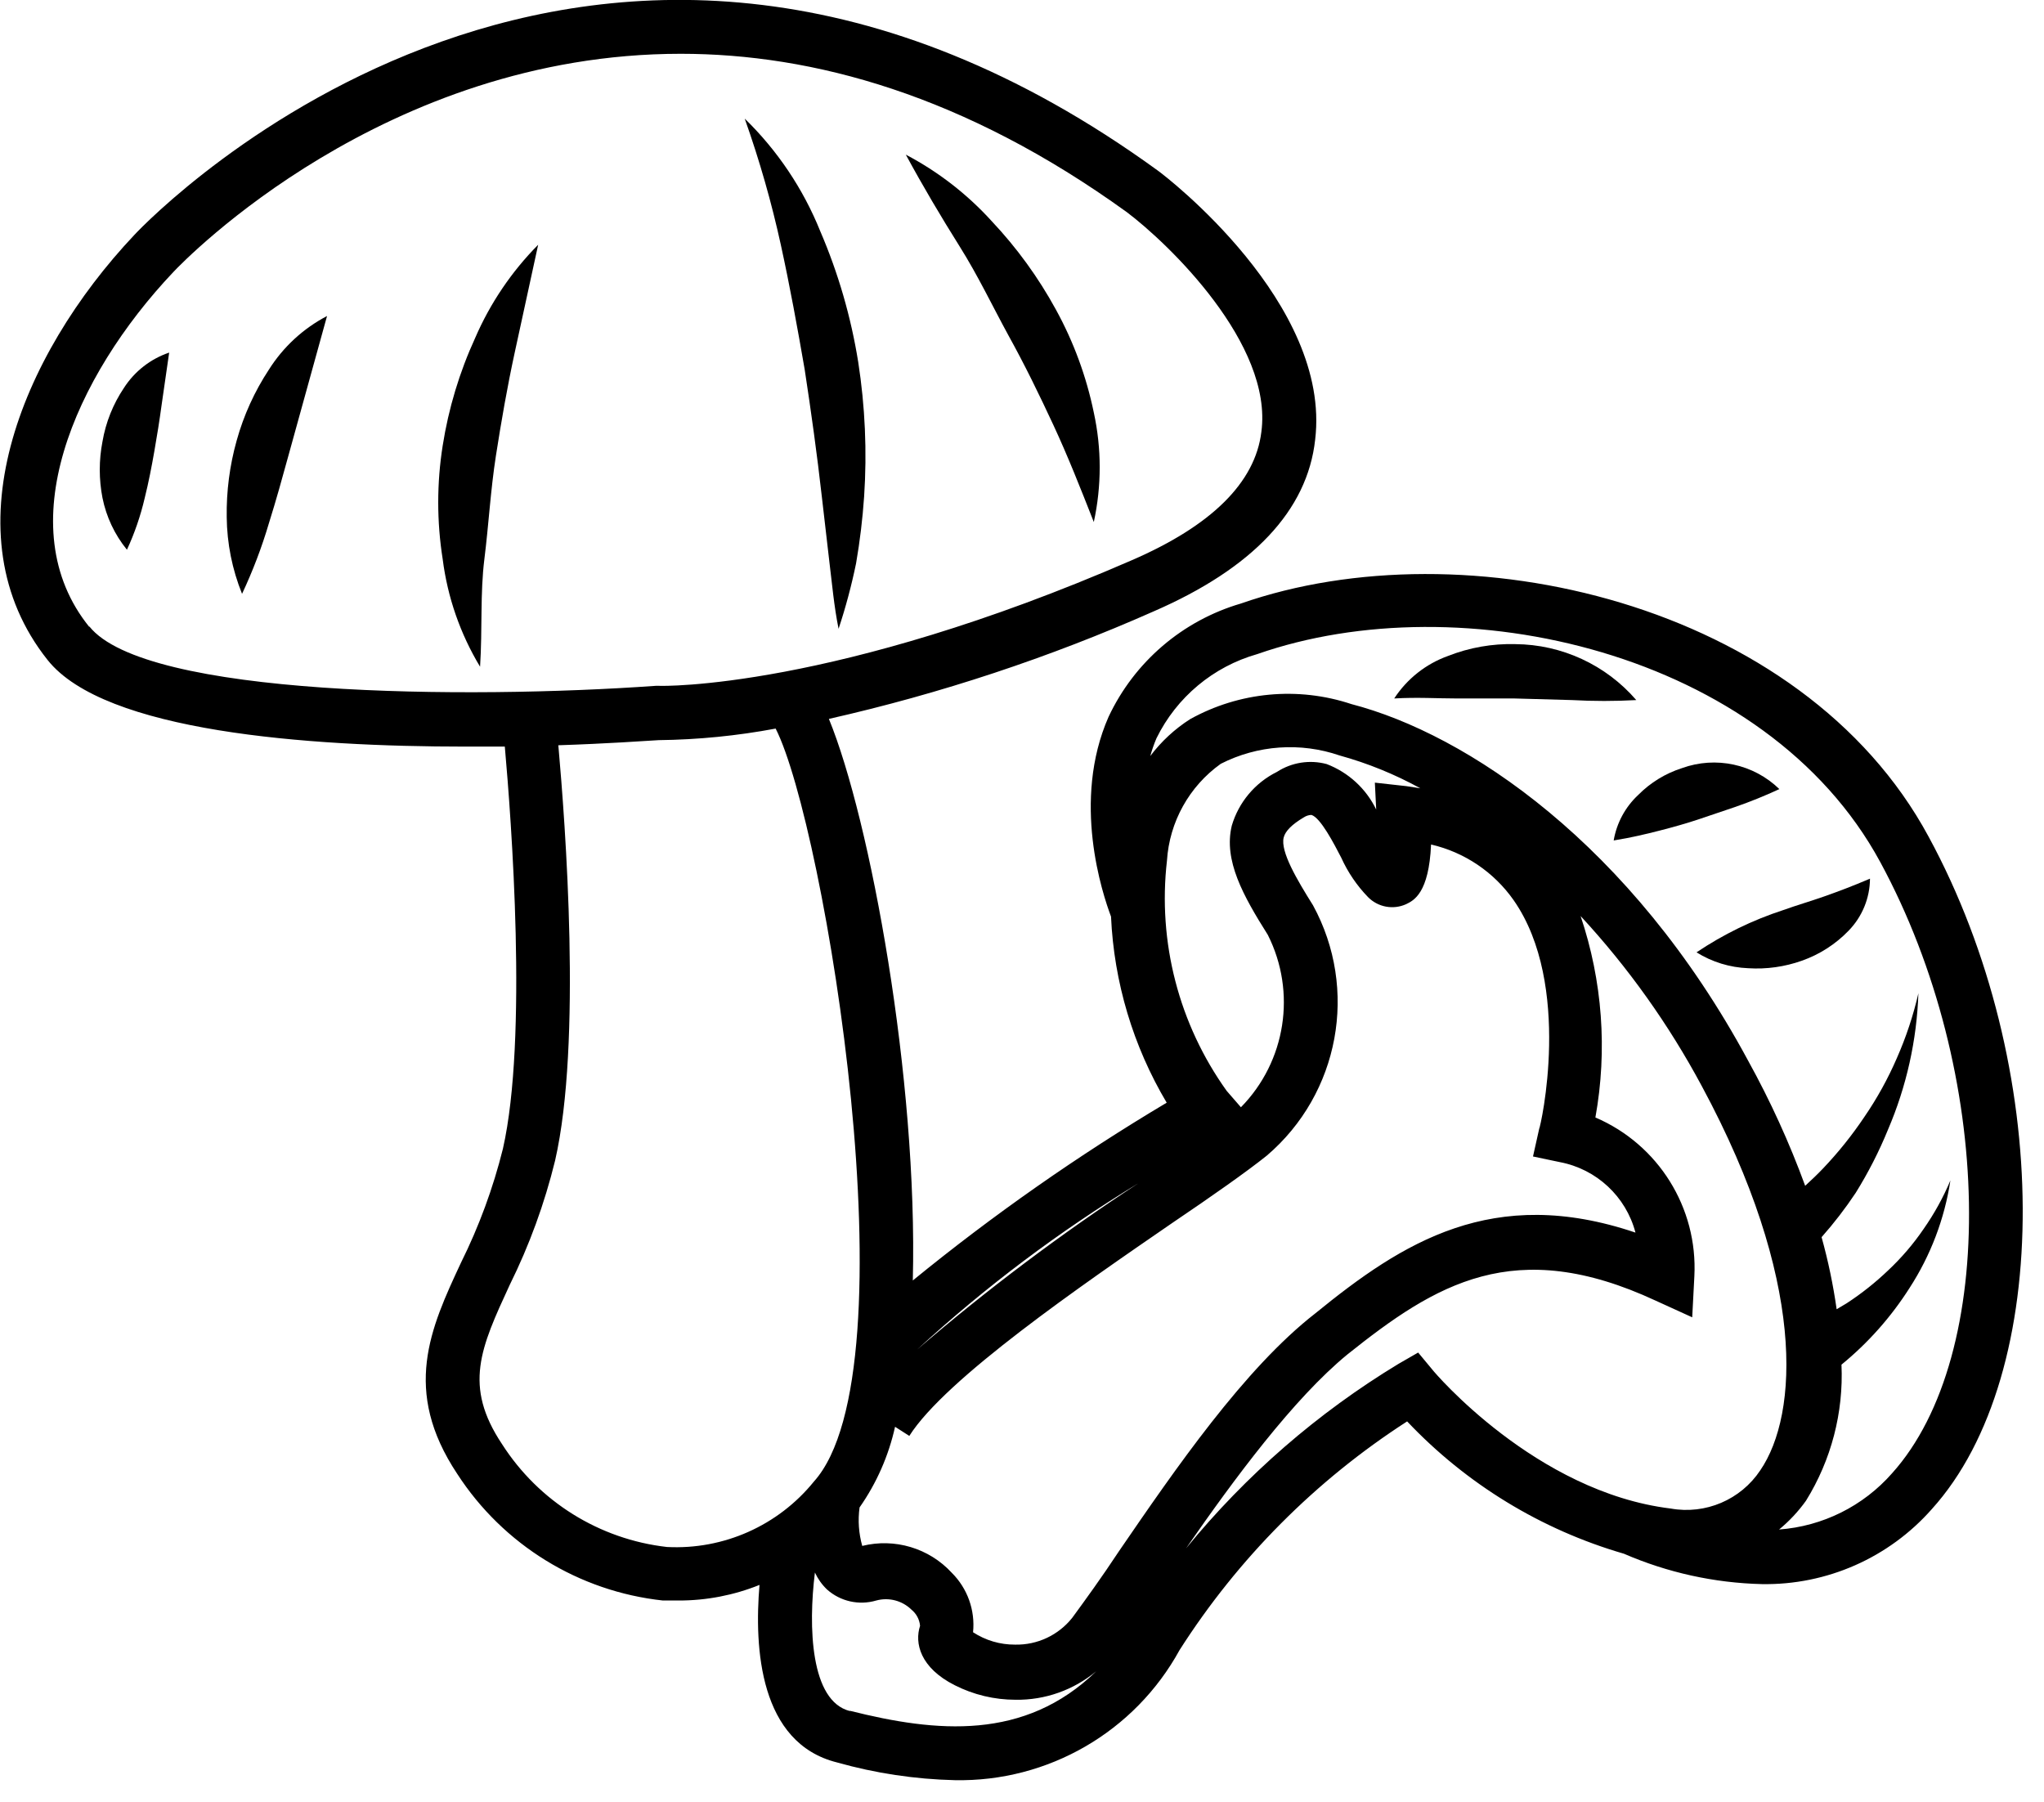
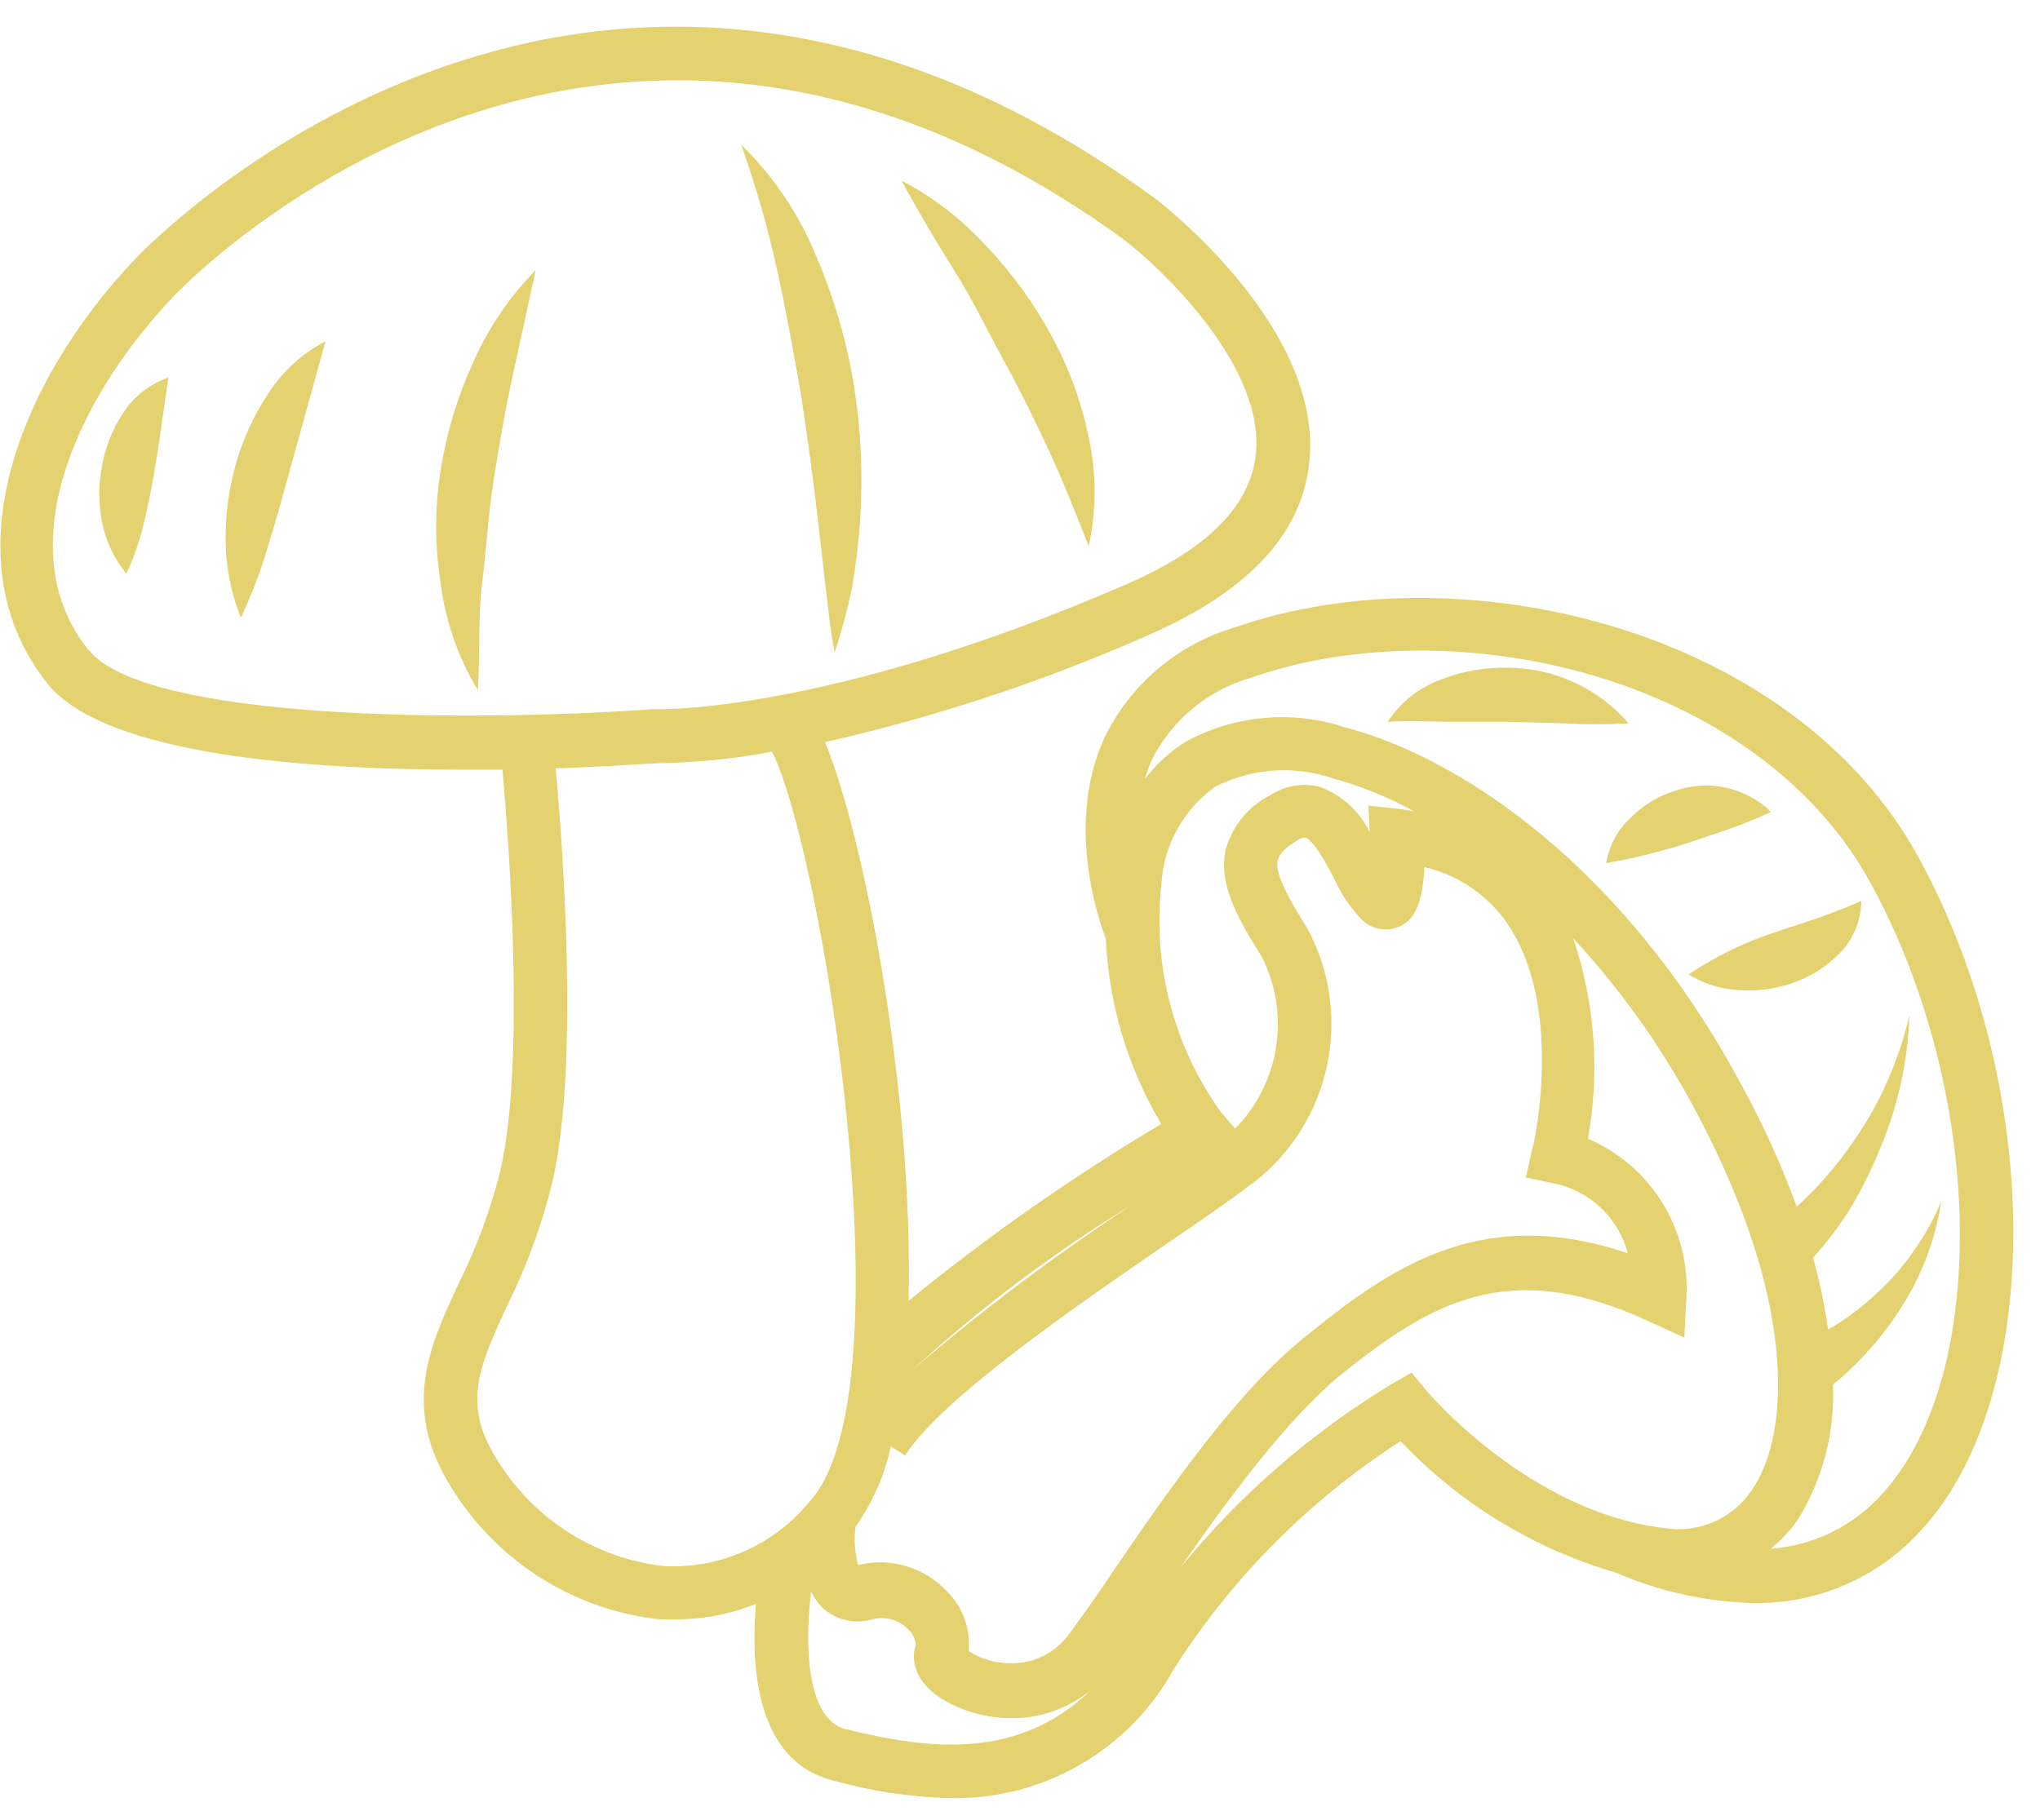
- <svg xmlns="http://www.w3.org/2000/svg" width="76px" height="67px" viewBox="0 0 76 67" version="1.1">
+ <svg xmlns="http://www.w3.org/2000/svg" width="65px" height="58px" viewBox="0 0 65 58" version="1.1">
  <defs />
  <g id="Page-1" stroke="none" stroke-width="1" fill="none" fill-rule="evenodd">
-     <g id="musty" transform="translate(0, -1)">
-       <path d="M42.32,45 C39.383,46.785 36.63,48.855 34.1,51.18 C36.703,48.944 39.449,46.879 42.32,45 Z" id="Shape" />
-       <path d="M30.26,56.08 C34.01,51.91 30.67,31.66 28.84,28.08 C27.405,28.349 25.95,28.493 24.49,28.51 C23.97,28.51 22.59,28.64 20.76,28.7 C21.02,31.61 21.63,39.77 20.64,44.14 C20.248,45.741 19.682,47.293 18.95,48.77 C17.87,51.11 17.22,52.52 18.67,54.69 C20.035,56.821 22.286,58.224 24.8,58.51 C26.904,58.619 28.933,57.716 30.26,56.08 Z" id="Shape" />
-       <path d="M24.45,26.5 L24.5,26.5 C24.58,26.5 31.01,26.65 42.1,21.83 C45.1,20.53 46.71,18.92 46.94,17.05 C47.33,13.78 43.43,10.05 41.94,8.88 C35.85,4.51 30.22,3 25.31,3 C14.31,3 6.89,10.65 6.45,11.11 C2.77,15 0.38,20.59 3.33,24.3 C5.4,26.91 17.33,27.04 24.4,26.51 L24.45,26.5 Z M36.87,9.23 C37.8,10.217 38.6,11.32 39.25,12.51 C39.909,13.709 40.384,15 40.66,16.34 C40.952,17.681 40.952,19.069 40.66,20.41 C40.12,19.14 39.66,17.96 39.16,16.81 C38.66,15.66 38.09,14.55 37.48,13.46 C36.87,12.37 36.26,11.27 35.62,10.16 C34.98,9.05 34.31,7.95 33.62,6.75 C34.842,7.378 35.942,8.217 36.87,9.23 Z M30.48,9.57 C31.149,11.126 31.622,12.758 31.89,14.43 C32.147,16.083 32.221,17.76 32.11,19.43 C32.053,20.265 31.953,21.096 31.81,21.92 C31.641,22.742 31.424,23.553 31.16,24.35 C30.99,23.51 30.92,22.69 30.82,21.88 L30.54,19.46 C30.36,17.86 30.14,16.28 29.9,14.71 C29.66,13.14 29.36,11.59 28.99,10.03 C28.62,8.47 28.21,6.93 27.65,5.35 C28.879,6.543 29.843,7.981 30.48,9.57 Z M6.05,16 C5.96,16.59 5.88,17.15 5.78,17.72 C5.68,18.29 5.57,18.87 5.42,19.47 C5.266,20.131 5.045,20.774 4.76,21.39 C4.304,20.83 3.992,20.168 3.85,19.46 C3.716,18.77 3.716,18.06 3.85,17.37 C3.972,16.654 4.245,15.973 4.65,15.37 C5.055,14.739 5.667,14.269 6.38,14.04 L6.05,16 Z M10.73,17.9 C10.5,18.74 10.26,19.57 10,20.43 C9.734,21.331 9.399,22.21 9,23.06 C8.637,22.153 8.447,21.187 8.44,20.21 C8.425,19.247 8.55,18.287 8.81,17.36 C9.069,16.431 9.471,15.547 10,14.74 C10.531,13.894 11.276,13.204 12.16,12.74 L10.73,17.9 Z M19.13,14 C18.85,15.29 18.63,16.56 18.43,17.84 C18.23,19.12 18.08,20.39 18,21.69 C17.92,22.99 17.92,24.3 17.84,25.69 C17.103,24.468 16.63,23.106 16.45,21.69 C16.229,20.292 16.229,18.868 16.45,17.47 C16.666,16.088 17.069,14.742 17.65,13.47 C18.219,12.206 19.015,11.056 20,10.08 L19.13,14 Z" id="Shape" />
-       <path d="M48.88,49.8 C52.11,47.21 55.48,45.06 60.78,46.8 C60.415,45.486 59.339,44.491 58,44.23 L57,44 L57.24,43 C57.24,42.95 58.49,37.65 56.29,34.5 C55.557,33.455 54.463,32.718 53.22,32.43 C53.14,34.25 52.58,34.51 52.29,34.65 C51.812,34.865 51.25,34.762 50.88,34.39 C50.464,33.962 50.126,33.464 49.88,32.92 C49.61,32.4 49.12,31.43 48.77,31.33 C48.67,31.334 48.573,31.365 48.49,31.42 C48.05,31.68 47.79,31.93 47.74,32.17 C47.61,32.7 48.24,33.75 48.83,34.69 C50.529,37.812 49.807,41.697 47.1,44 C46.36,44.6 45.1,45.48 43.59,46.5 C40.23,48.81 35.15,52.3 33.81,54.42 L33.28,54.08 C33.042,55.157 32.593,56.177 31.96,57.08 C31.895,57.558 31.929,58.045 32.06,58.51 C33.269,58.21 34.546,58.593 35.39,59.51 C35.973,60.09 36.263,60.902 36.18,61.72 C36.644,62.023 37.186,62.183 37.74,62.18 C38.568,62.199 39.356,61.829 39.87,61.18 C40.37,60.52 40.95,59.66 41.61,58.7 C43.68,55.65 46.26,51.89 48.88,49.8 Z" id="Shape" />
-       <path d="M46.12,42.2 C47.792,40.498 48.194,37.92 47.12,35.79 C46.2,34.33 45.47,33.02 45.78,31.73 C46.037,30.858 46.646,30.133 47.46,29.73 C48.008,29.375 48.68,29.27 49.31,29.44 C50.116,29.749 50.774,30.353 51.15,31.13 L51.1,30.13 L52.27,30.26 L52.79,30.34 C51.841,29.818 50.834,29.408 49.79,29.12 C48.336,28.62 46.74,28.731 45.37,29.43 C44.196,30.269 43.462,31.59 43.37,33.03 C43.014,36.061 43.798,39.116 45.57,41.6 L46.12,42.2 Z" id="Shape" />
-       <path d="M37.75,64.2 C36.965,64.2 36.19,64.015 35.49,63.66 C34.23,63 34,62.08 34.2,61.44 C34.178,61.205 34.063,60.989 33.88,60.84 C33.535,60.502 33.036,60.373 32.57,60.5 C31.93,60.689 31.238,60.534 30.74,60.09 C30.552,59.91 30.4,59.696 30.29,59.46 C30.04,61.46 30.12,64.24 31.59,64.61 C34.81,65.42 38.09,65.73 40.71,63.14 C39.879,63.832 38.831,64.207 37.75,64.2 Z" id="Shape" />
-       <path d="M70,33.06 C65.75,25.22 54.39,22.69 46.84,25.33 C45.203,25.794 43.84,26.932 43.09,28.46 C42.999,28.675 42.922,28.895 42.86,29.12 C43.268,28.579 43.769,28.115 44.34,27.75 C46.173,26.732 48.35,26.528 50.34,27.19 C54.56,28.29 60.68,32.35 65,40.44 C65.808,41.931 66.5,43.483 67.07,45.08 C67.3,44.87 67.52,44.66 67.73,44.44 C68.297,43.845 68.812,43.203 69.27,42.52 C69.743,41.831 70.148,41.097 70.48,40.33 C70.822,39.554 71.09,38.747 71.28,37.92 C71.238,39.666 70.872,41.388 70.2,43 C69.867,43.816 69.465,44.602 69,45.35 C68.615,45.929 68.191,46.48 67.73,47 C67.971,47.877 68.154,48.769 68.28,49.67 L68.65,49.45 C69.204,49.089 69.723,48.677 70.2,48.22 C70.691,47.759 71.131,47.246 71.51,46.69 C71.907,46.124 72.242,45.517 72.51,44.88 C72.293,46.306 71.775,47.67 70.99,48.88 C70.298,49.96 69.437,50.922 68.44,51.73 C68.52,53.511 68.06,55.275 67.12,56.79 C66.835,57.189 66.499,57.549 66.12,57.86 C67.74,57.741 69.248,56.991 70.32,55.77 C74.31,51.38 74.13,40.77 70,33.06 Z M58.45,27 L56.3,26.94 C55.6,26.94 54.9,26.94 54.17,26.94 C53.44,26.94 52.7,26.94 51.84,26.94 C52.317,26.209 53.019,25.654 53.84,25.36 C54.635,25.047 55.486,24.897 56.34,24.92 C58.057,24.912 59.695,25.64 60.84,26.92 C60.045,26.991 59.248,27.017 58.45,27 Z M60,32.25 C60.106,31.595 60.426,30.994 60.91,30.54 C61.364,30.08 61.924,29.737 62.54,29.54 C63.796,29.086 65.202,29.388 66.16,30.32 C65.628,30.567 65.084,30.787 64.53,30.98 L63.14,31.44 C62.69,31.58 62.22,31.71 61.72,31.85 C61.22,31.99 60.68,32.14 60,32.25 Z M68.7,35.61 C68.227,36.109 67.645,36.492 67,36.73 C66.359,36.955 65.678,37.047 65,37 C64.313,36.976 63.644,36.773 63.06,36.41 C64.056,35.741 65.139,35.212 66.28,34.84 C66.78,34.65 67.28,34.5 67.78,34.32 C68.28,34.14 68.78,33.95 69.48,33.66 C69.483,34.387 69.203,35.086 68.7,35.61 Z" id="Shape" />
-       <path d="M65.46,55.67 C66.89,53.58 67.17,48.58 63.29,41.39 C62.062,39.097 60.547,36.969 58.78,35.06 C59.592,37.47 59.782,40.047 59.33,42.55 C61.667,43.555 63.132,45.909 63,48.45 L62.94,49.94 L61.58,49.32 C56.33,46.92 53.4,48.74 50.12,51.32 C48.12,52.95 45.88,55.96 44.12,58.53 C46.34,55.826 49.005,53.52 52,51.71 L52.73,51.29 L53.27,51.94 C53.27,51.94 57.1,56.48 62.12,57.09 C63.417,57.326 64.73,56.768 65.46,55.67 Z" id="Shape" />
-       <path d="M4.61,15.42 C4.205,16.023 3.932,16.704 3.81,17.42 C3.676,18.11 3.676,18.82 3.81,19.51 C3.952,20.218 4.264,20.88 4.72,21.44 C5.005,20.824 5.226,20.181 5.38,19.52 C5.53,18.92 5.64,18.34 5.74,17.77 C5.84,17.2 5.93,16.64 6.01,16.05 L6.29,14.11 C5.598,14.344 5.006,14.806 4.61,15.42 Z" id="Shape" fill="#000000" fill-rule="nonzero" />
-       <path d="M10,14.74 C9.465,15.552 9.06,16.443 8.8,17.38 C8.54,18.307 8.415,19.267 8.43,20.23 C8.44,21.207 8.634,22.174 9,23.08 C9.399,22.23 9.734,21.351 10,20.45 C10.27,19.59 10.5,18.76 10.73,17.92 L12.16,12.75 C11.277,13.212 10.532,13.898 10,14.74 Z" id="Shape" fill="#000000" fill-rule="nonzero" />
-       <path d="M16.46,17.57 C16.239,18.968 16.239,20.392 16.46,21.79 C16.64,23.206 17.113,24.568 17.85,25.79 C17.94,24.37 17.85,23.07 18.01,21.79 C18.17,20.51 18.24,19.22 18.44,17.94 C18.64,16.66 18.86,15.39 19.14,14.1 L20.01,10.1 C19.022,11.098 18.228,12.271 17.67,13.56 C17.085,14.835 16.678,16.184 16.46,17.57 Z" id="Shape" fill="#000000" fill-rule="nonzero" />
-       <path d="M29.92,14.74 C30.16,16.31 30.38,17.89 30.56,19.49 L30.84,21.91 C30.94,22.72 31.01,23.54 31.18,24.38 C31.444,23.583 31.661,22.772 31.83,21.95 C31.973,21.126 32.073,20.295 32.13,19.46 C32.241,17.79 32.167,16.113 31.91,14.46 C31.642,12.788 31.169,11.156 30.5,9.6 C29.865,8.023 28.908,6.596 27.69,5.41 C28.25,6.99 28.69,8.54 29.03,10.09 C29.37,11.64 29.65,13.18 29.92,14.74 Z" id="Shape" fill="#000000" fill-rule="nonzero" />
-       <path d="M37.49,13.46 C38.1,14.56 38.64,15.67 39.17,16.81 C39.7,17.95 40.17,19.14 40.67,20.41 C40.962,19.069 40.962,17.681 40.67,16.34 C40.394,15 39.919,13.709 39.26,12.51 C38.61,11.32 37.81,10.217 36.88,9.23 C35.967,8.222 34.884,7.383 33.68,6.75 C34.33,7.95 34.99,9.06 35.68,10.16 C36.37,11.26 36.89,12.36 37.49,13.46 Z" id="Shape" fill="#000000" fill-rule="nonzero" />
-       <path d="M71.71,32.11 C67,23.38 54.44,20.54 46.14,23.44 C43.973,24.074 42.181,25.607 41.22,27.65 C39.84,30.78 40.99,34.23 41.31,35.08 C41.42,37.522 42.131,39.899 43.38,42 C40.075,43.968 36.919,46.177 33.94,48.61 C34.13,41.11 32.36,31.49 30.82,27.73 C34.967,26.792 39.013,25.452 42.9,23.73 C46.58,22.13 48.61,19.98 48.9,17.35 C49.51,12.28 43.34,7.55 43.06,7.35 C22.07,-7.9 5.68,9 5,9.73 C0.73,14.25 -1.93,20.89 1.77,25.54 C3.89,28.21 11.43,28.76 17.29,28.76 L18.77,28.76 C19.01,31.46 19.63,39.6 18.7,43.71 C18.335,45.176 17.812,46.597 17.14,47.95 C16,50.39 14.94,52.7 17,55.8 C18.711,58.442 21.521,60.172 24.65,60.51 L25.24,60.51 C26.268,60.511 27.287,60.314 28.24,59.93 C28.04,62.28 28.24,65.81 31.12,66.53 C32.547,66.933 34.018,67.155 35.5,67.19 C38.971,67.259 42.192,65.394 43.86,62.35 C46.036,58.941 48.921,56.042 52.32,53.85 C54.521,56.178 57.303,57.877 60.38,58.77 C62.001,59.473 63.743,59.857 65.51,59.9 C67.924,59.941 70.234,58.921 71.83,57.11 C76.38,52.08 76.33,40.62 71.71,32.11 Z M43.39,33 C43.482,31.56 44.216,30.239 45.39,29.4 C46.76,28.701 48.356,28.59 49.81,29.09 C50.854,29.378 51.861,29.788 52.81,30.31 L52.29,30.23 L51.12,30.1 L51.17,31.1 C50.794,30.323 50.136,29.719 49.33,29.41 C48.7,29.24 48.028,29.345 47.48,29.7 C46.666,30.103 46.057,30.828 45.8,31.7 C45.49,32.99 46.22,34.3 47.14,35.76 C48.214,37.89 47.812,40.468 46.14,42.17 L45.61,41.56 C43.834,39.081 43.042,36.03 43.39,33 Z M41.61,58.67 C40.95,59.67 40.36,60.48 39.87,61.15 C39.356,61.799 38.568,62.169 37.74,62.15 C37.186,62.153 36.644,61.993 36.18,61.69 C36.263,60.872 35.973,60.06 35.39,59.48 C34.546,58.563 33.269,58.18 32.06,58.48 C31.929,58.015 31.895,57.528 31.96,57.05 C32.593,56.147 33.042,55.127 33.28,54.05 L33.81,54.39 C35.15,52.27 40.23,48.78 43.59,46.47 C45.07,45.47 46.35,44.57 47.1,43.97 C49.804,41.664 50.521,37.779 48.82,34.66 C48.23,33.72 47.6,32.66 47.73,32.14 C47.79,31.9 48.04,31.65 48.48,31.39 C48.563,31.335 48.66,31.304 48.76,31.3 C49.1,31.4 49.6,32.37 49.87,32.89 C50.116,33.434 50.454,33.932 50.87,34.36 C51.24,34.732 51.802,34.835 52.28,34.62 C52.57,34.48 53.13,34.21 53.21,32.4 C54.453,32.688 55.547,33.425 56.28,34.47 C58.48,37.62 57.28,42.91 57.23,42.97 L57,44 L58,44.21 C59.363,44.469 60.457,45.488 60.81,46.83 C55.51,45.04 52.15,47.19 48.91,49.83 C46.26,51.89 43.68,55.65 41.61,58.67 Z M42.32,45 C39.449,46.879 36.703,48.944 34.1,51.18 C36.63,48.855 39.383,46.785 42.32,45 Z M3.32,24.31 C0.32,20.6 2.76,15.01 6.44,11.12 C6.89,10.64 14.3,3 25.31,3 C30.22,3 35.85,4.52 41.9,8.89 C43.44,10.05 47.34,13.79 46.9,17.06 C46.67,18.94 45.05,20.55 42.06,21.84 C31,26.65 24.58,26.51 24.5,26.5 L24.39,26.5 C17.35,27 5.4,26.91 3.32,24.29 L3.32,24.31 Z M24.8,58.52 C22.286,58.234 20.035,56.831 18.67,54.7 C17.22,52.53 17.87,51.12 18.95,48.78 C19.682,47.303 20.248,45.751 20.64,44.15 C21.64,39.78 21.02,31.63 20.76,28.71 C22.59,28.65 23.97,28.55 24.49,28.52 C25.95,28.503 27.405,28.359 28.84,28.09 C30.67,31.68 34.01,51.93 30.26,56.09 C28.933,57.726 26.904,58.629 24.8,58.52 Z M31.6,64.62 C30.13,64.25 30.05,61.48 30.3,59.47 C30.41,59.706 30.562,59.92 30.75,60.1 C31.248,60.544 31.94,60.699 32.58,60.51 C33.046,60.383 33.545,60.512 33.89,60.85 C34.073,60.999 34.188,61.215 34.21,61.45 C34,62.09 34.21,63.01 35.5,63.66 C36.2,64.015 36.975,64.2 37.76,64.2 C38.855,64.217 39.919,63.84 40.76,63.14 C38.1,65.73 34.82,65.42 31.6,64.61 L31.6,64.62 Z M53.27,51.94 L52.73,51.29 L52,51.71 C48.995,53.53 46.323,55.85 44.1,58.57 C45.88,56 48.1,53 50.1,51.36 C53.38,48.74 56.31,46.92 61.56,49.36 L62.92,49.98 L63,48.45 C63.13,45.907 61.661,43.552 59.32,42.55 C59.772,40.047 59.582,37.47 58.77,35.06 C60.537,36.969 62.052,39.097 63.28,41.39 C67.16,48.59 66.88,53.58 65.45,55.67 C64.722,56.764 63.414,57.322 62.12,57.09 C57.1,56.48 53.31,52 53.27,51.94 Z M70.35,55.78 C69.278,57.001 67.77,57.751 66.15,57.87 C66.529,57.559 66.865,57.199 67.15,56.8 C68.09,55.285 68.55,53.521 68.47,51.74 C69.46,50.931 70.314,49.969 71,48.89 C71.785,47.68 72.303,46.316 72.52,44.89 C72.252,45.527 71.917,46.134 71.52,46.7 C71.141,47.256 70.701,47.769 70.21,48.23 C69.733,48.687 69.214,49.099 68.66,49.46 L68.29,49.68 C68.162,48.775 67.975,47.88 67.73,47 C68.191,46.48 68.615,45.929 69,45.35 C69.465,44.602 69.867,43.816 70.2,43 C70.888,41.395 71.271,39.675 71.33,37.93 C71.14,38.757 70.872,39.564 70.53,40.34 C70.198,41.107 69.793,41.841 69.32,42.53 C68.862,43.213 68.347,43.855 67.78,44.45 C67.57,44.67 67.35,44.88 67.12,45.09 C66.534,43.488 65.825,41.933 65,40.44 C60.64,32.35 54.52,28.29 50.25,27.18 C48.26,26.518 46.083,26.722 44.25,27.74 C43.679,28.105 43.178,28.569 42.77,29.11 C42.832,28.885 42.909,28.665 43,28.45 C43.75,26.922 45.113,25.784 46.75,25.32 C54.29,22.68 65.66,25.21 69.91,33.05 C74.16,40.89 74.31,51.38 70.35,55.78 Z" id="Shape" fill="#000000" fill-rule="nonzero" />
-       <path d="M56.34,24.95 C55.486,24.927 54.635,25.077 53.84,25.39 C53.019,25.684 52.317,26.239 51.84,26.97 C52.7,26.92 53.44,26.97 54.17,26.97 C54.9,26.97 55.6,26.97 56.3,26.97 L58.45,27.03 C59.246,27.074 60.044,27.074 60.84,27.03 C59.71,25.72 58.07,24.962 56.34,24.95 Z" id="Shape" fill="#000000" fill-rule="nonzero" />
-       <path d="M64.53,31 C65.084,30.807 65.628,30.587 66.16,30.34 C65.202,29.408 63.796,29.106 62.54,29.56 C61.924,29.757 61.364,30.1 60.91,30.56 C60.43,31.008 60.11,31.602 60,32.25 C60.68,32.14 61.21,32.01 61.72,31.88 C62.23,31.75 62.72,31.61 63.14,31.47 L64.53,31 Z" id="Shape" fill="#000000" fill-rule="nonzero" />
-       <path d="M66.3,34.84 C65.159,35.212 64.076,35.741 63.08,36.41 C63.658,36.77 64.32,36.973 65,37 C65.679,37.044 66.359,36.948 67,36.72 C67.655,36.489 68.247,36.109 68.73,35.61 C69.238,35.091 69.525,34.396 69.53,33.67 C68.85,33.96 68.34,34.15 67.83,34.33 C67.32,34.51 66.8,34.66 66.3,34.84 Z" id="Shape" fill="#000000" fill-rule="nonzero" />
+     <g id="musty">
+       <path d="M36.096,38.382 C33.592,39.904 31.243,41.67 29.085,43.654 C31.305,41.746 33.647,39.985 36.096,38.382 Z" id="Shape" />
+       <path d="M25.81,47.833 C29.009,44.276 26.16,27.004 24.599,23.951 C23.375,24.18 22.134,24.303 20.889,24.317 C20.445,24.317 19.268,24.428 17.707,24.479 C17.929,26.961 18.449,33.921 17.605,37.649 C17.271,39.014 16.787,40.338 16.163,41.598 C15.242,43.594 14.688,44.796 15.924,46.647 C17.088,48.465 19.009,49.661 21.153,49.906 C22.947,49.999 24.678,49.228 25.81,47.833 Z" id="Shape" />
+       <path d="M20.854,22.603 L20.897,22.603 C20.965,22.603 26.45,22.731 35.909,18.62 C38.468,17.511 39.841,16.138 40.037,14.543 C40.37,11.754 37.043,8.572 35.772,7.574 C30.578,3.847 25.776,2.559 21.588,2.559 C12.206,2.559 5.877,9.084 5.501,9.476 C2.363,12.794 0.324,17.562 2.84,20.726 C4.606,22.953 14.781,23.064 20.812,22.611 L20.854,22.603 Z M31.448,7.873 C32.241,8.715 32.923,9.655 33.478,10.67 C34.04,11.693 34.445,12.794 34.681,13.937 C34.929,15.081 34.929,16.265 34.681,17.409 C34.22,16.325 33.828,15.319 33.401,14.338 C32.975,13.357 32.489,12.41 31.968,11.481 C31.448,10.551 30.928,9.613 30.382,8.666 C29.836,7.719 29.264,6.781 28.676,5.757 C29.718,6.293 30.657,7.009 31.448,7.873 Z M25.998,8.163 C26.568,9.489 26.972,10.882 27.2,12.308 C27.42,13.718 27.483,15.149 27.388,16.573 C27.339,17.285 27.254,17.993 27.132,18.696 C26.988,19.398 26.803,20.09 26.578,20.769 C26.433,20.053 26.373,19.353 26.288,18.662 L26.049,16.598 C25.895,15.234 25.708,13.886 25.503,12.547 C25.298,11.208 25.042,9.886 24.727,8.555 C24.411,7.224 24.061,5.911 23.584,4.563 C24.632,5.581 25.454,6.807 25.998,8.163 Z M5.16,13.647 C5.084,14.15 5.015,14.628 4.93,15.114 C4.845,15.6 4.751,16.095 4.623,16.607 C4.492,17.17 4.303,17.719 4.06,18.244 C3.671,17.767 3.405,17.202 3.284,16.598 C3.17,16.01 3.17,15.404 3.284,14.816 C3.388,14.205 3.621,13.624 3.966,13.11 C4.312,12.572 4.833,12.171 5.442,11.975 L5.16,13.647 Z M9.152,15.268 C8.956,15.984 8.751,16.692 8.529,17.426 C8.302,18.194 8.017,18.944 7.676,19.669 C7.367,18.895 7.205,18.071 7.199,17.238 C7.186,16.417 7.293,15.598 7.514,14.807 C7.736,14.014 8.078,13.26 8.529,12.572 C8.982,11.851 9.618,11.263 10.372,10.866 L9.152,15.268 Z M16.317,11.941 C16.078,13.041 15.89,14.125 15.72,15.216 C15.549,16.308 15.421,17.391 15.353,18.5 C15.285,19.609 15.285,20.726 15.216,21.912 C14.588,20.87 14.184,19.708 14.031,18.5 C13.843,17.308 13.843,16.093 14.031,14.901 C14.215,13.722 14.559,12.574 15.054,11.489 C15.54,10.411 16.219,9.43 17.059,8.598 L16.317,11.941 Z" id="Shape" />
+       <path d="M41.692,42.476 C44.447,40.267 47.321,38.434 51.842,39.918 C51.53,38.797 50.612,37.948 49.471,37.726 L48.618,37.529 L48.822,36.676 C48.822,36.634 49.889,32.113 48.012,29.426 C47.387,28.535 46.454,27.907 45.394,27.661 C45.325,29.213 44.848,29.435 44.6,29.554 C44.192,29.738 43.713,29.65 43.398,29.333 C43.043,28.967 42.754,28.543 42.545,28.079 C42.314,27.635 41.896,26.808 41.598,26.723 C41.513,26.726 41.43,26.753 41.359,26.799 C40.984,27.021 40.762,27.234 40.719,27.439 C40.609,27.891 41.146,28.787 41.649,29.589 C43.098,32.251 42.482,35.565 40.174,37.529 C39.542,38.041 38.468,38.792 37.18,39.662 C34.314,41.632 29.981,44.609 28.838,46.417 L28.386,46.127 C28.183,47.046 27.8,47.915 27.26,48.686 C27.205,49.094 27.234,49.509 27.345,49.906 C28.377,49.65 29.466,49.977 30.186,50.759 C30.683,51.253 30.93,51.946 30.859,52.644 C31.255,52.902 31.718,53.039 32.19,53.036 C32.896,53.052 33.568,52.736 34.007,52.183 C34.433,51.62 34.928,50.886 35.491,50.068 C37.256,47.466 39.457,44.259 41.692,42.476 Z" id="Shape" />
+       <path d="M39.338,35.994 C40.763,34.542 41.106,32.344 40.191,30.527 C39.406,29.281 38.783,28.164 39.048,27.064 C39.267,26.32 39.786,25.702 40.481,25.358 C40.948,25.055 41.521,24.965 42.059,25.111 C42.746,25.374 43.307,25.889 43.628,26.552 L43.585,25.699 L44.583,25.81 L45.027,25.878 C44.217,25.433 43.359,25.084 42.468,24.838 C41.227,24.411 39.867,24.506 38.698,25.102 C37.697,25.817 37.07,26.945 36.992,28.173 C36.688,30.758 37.357,33.363 38.869,35.482 L39.338,35.994 Z" id="Shape" />
+       <path d="M32.199,54.759 C31.529,54.759 30.868,54.601 30.271,54.298 C29.196,53.735 29,52.951 29.171,52.405 C29.152,52.204 29.054,52.02 28.898,51.893 C28.603,51.605 28.178,51.494 27.78,51.603 C27.235,51.764 26.644,51.632 26.219,51.253 C26.059,51.099 25.929,50.917 25.836,50.716 C25.622,52.422 25.691,54.793 26.944,55.109 C29.691,55.799 32.489,56.064 34.723,53.855 C34.015,54.445 33.12,54.765 32.199,54.759 Z" id="Shape" />
+       <path d="M59.706,28.198 C56.081,21.511 46.391,19.353 39.952,21.605 C38.555,22.001 37.393,22.971 36.753,24.275 C36.676,24.458 36.61,24.646 36.557,24.838 C36.905,24.376 37.333,23.981 37.819,23.669 C39.383,22.8 41.24,22.627 42.937,23.191 C46.536,24.13 51.756,27.593 55.441,34.493 C56.13,35.765 56.72,37.088 57.207,38.451 C57.403,38.271 57.591,38.092 57.77,37.905 C58.253,37.397 58.693,36.849 59.083,36.267 C59.487,35.679 59.833,35.054 60.115,34.399 C60.407,33.737 60.635,33.049 60.798,32.344 C60.762,33.832 60.449,35.302 59.876,36.676 C59.592,37.372 59.25,38.043 58.853,38.681 C58.525,39.175 58.163,39.645 57.77,40.088 C57.975,40.836 58.132,41.597 58.239,42.366 L58.554,42.178 C59.027,41.87 59.469,41.519 59.876,41.129 C60.296,40.736 60.67,40.298 60.994,39.824 C61.333,39.341 61.618,38.824 61.847,38.28 C61.661,39.496 61.22,40.659 60.55,41.692 C59.96,42.613 59.226,43.434 58.375,44.123 C58.444,45.642 58.051,47.146 57.249,48.439 C57.007,48.779 56.72,49.086 56.396,49.351 C57.778,49.25 59.065,48.61 59.979,47.569 C63.382,43.824 63.229,34.774 59.706,28.198 Z M49.854,23.029 L48.021,22.978 C47.424,22.978 46.826,22.978 46.204,22.978 C45.581,22.978 44.95,22.978 44.216,22.978 C44.623,22.355 45.222,21.882 45.922,21.631 C46.601,21.364 47.326,21.236 48.055,21.255 C49.519,21.249 50.917,21.87 51.893,22.961 C51.215,23.022 50.535,23.044 49.854,23.029 Z M51.176,27.507 C51.267,26.949 51.54,26.436 51.953,26.049 C52.34,25.656 52.817,25.364 53.343,25.196 C54.415,24.808 55.614,25.067 56.431,25.861 C55.977,26.072 55.513,26.26 55.04,26.424 L53.855,26.816 C53.471,26.936 53.07,27.047 52.644,27.166 C52.217,27.286 51.756,27.414 51.176,27.507 Z M58.597,30.373 C58.194,30.799 57.697,31.126 57.147,31.329 C56.6,31.52 56.02,31.599 55.441,31.559 C54.855,31.539 54.285,31.365 53.786,31.056 C54.636,30.485 55.56,30.034 56.533,29.716 C56.959,29.554 57.386,29.426 57.812,29.273 C58.239,29.119 58.665,28.957 59.262,28.71 C59.265,29.33 59.026,29.926 58.597,30.373 Z" id="Shape" />
+       <path d="M55.834,47.483 C57.053,45.701 57.292,41.436 53.983,35.303 C52.935,33.347 51.643,31.533 50.136,29.904 C50.829,31.96 50.99,34.158 50.605,36.293 C52.599,37.15 53.848,39.158 53.735,41.325 L53.684,42.596 L52.524,42.067 C48.046,40.02 45.547,41.572 42.749,43.773 C41.044,45.163 39.133,47.731 37.632,49.923 C39.526,47.616 41.799,45.649 44.353,44.106 L44.976,43.747 L45.436,44.302 C45.436,44.302 48.703,48.174 52.985,48.694 C54.091,48.896 55.211,48.42 55.834,47.483 Z" id="Shape" />
+       <path d="M3.932,13.152 C3.586,13.666 3.354,14.248 3.25,14.858 C3.136,15.447 3.136,16.052 3.25,16.641 C3.37,17.245 3.637,17.81 4.026,18.287 C4.269,17.762 4.458,17.213 4.589,16.649 C4.717,16.138 4.811,15.643 4.896,15.157 C4.981,14.671 5.058,14.193 5.126,13.69 L5.365,12.035 C4.775,12.235 4.27,12.629 3.932,13.152 Z" id="Shape" fill="#E3D26F" fill-rule="nonzero" />
+       <path d="M8.529,12.572 C8.073,13.265 7.728,14.025 7.506,14.824 C7.284,15.615 7.178,16.434 7.19,17.255 C7.199,18.089 7.364,18.913 7.676,19.686 C8.017,18.961 8.302,18.211 8.529,17.443 C8.76,16.709 8.956,16.001 9.152,15.285 L10.372,10.875 C9.619,11.269 8.983,11.854 8.529,12.572 Z" id="Shape" fill="#E3D26F" fill-rule="nonzero" />
+       <path d="M14.039,14.986 C13.851,16.179 13.851,17.393 14.039,18.586 C14.193,19.793 14.596,20.955 15.225,21.997 C15.302,20.786 15.225,19.677 15.361,18.586 C15.498,17.494 15.558,16.394 15.728,15.302 C15.899,14.21 16.086,13.127 16.325,12.026 L17.067,8.615 C16.225,9.466 15.548,10.467 15.071,11.566 C14.572,12.653 14.225,13.804 14.039,14.986 Z" id="Shape" fill="#E3D26F" fill-rule="nonzero" />
+       <path d="M25.52,12.572 C25.725,13.911 25.912,15.259 26.066,16.624 L26.305,18.688 C26.39,19.379 26.45,20.078 26.595,20.795 C26.82,20.115 27.005,19.423 27.149,18.722 C27.271,18.019 27.356,17.31 27.405,16.598 C27.5,15.174 27.437,13.744 27.217,12.334 C26.989,10.907 26.585,9.515 26.015,8.188 C25.473,6.843 24.657,5.626 23.618,4.614 C24.096,5.962 24.471,7.284 24.761,8.606 C25.051,9.928 25.29,11.242 25.52,12.572 Z" id="Shape" fill="#E3D26F" fill-rule="nonzero" />
+       <path d="M31.977,11.481 C32.497,12.419 32.958,13.366 33.41,14.338 C33.862,15.31 34.263,16.325 34.689,17.409 C34.938,16.265 34.938,15.081 34.689,13.937 C34.454,12.794 34.048,11.693 33.486,10.67 C32.932,9.655 32.25,8.715 31.456,7.873 C30.678,7.013 29.754,6.297 28.727,5.757 C29.281,6.781 29.844,7.728 30.433,8.666 C31.021,9.604 31.465,10.542 31.977,11.481 Z" id="Shape" fill="#E3D26F" fill-rule="nonzero" />
+       <path d="M61.164,27.388 C57.147,19.942 46.434,17.519 39.355,19.993 C37.506,20.533 35.978,21.841 35.158,23.584 C33.981,26.254 34.962,29.196 35.235,29.921 C35.328,32.004 35.935,34.032 37.001,35.824 C34.181,37.502 31.49,39.386 28.949,41.461 C29.111,35.064 27.601,26.859 26.288,23.652 C29.825,22.852 33.276,21.709 36.591,20.24 C39.73,18.876 41.461,17.042 41.709,14.799 C42.229,10.474 36.966,6.44 36.728,6.269 C18.824,-6.738 4.845,7.676 4.265,8.299 C0.623,12.154 -1.646,17.818 1.51,21.784 C3.318,24.061 9.749,24.531 14.747,24.531 L16.01,24.531 C16.214,26.834 16.743,33.776 15.95,37.282 C15.639,38.532 15.192,39.745 14.619,40.899 C13.647,42.98 12.743,44.95 14.5,47.594 C15.959,49.848 18.356,51.323 21.025,51.611 L21.528,51.611 C22.405,51.613 23.274,51.445 24.087,51.117 C23.916,53.121 24.087,56.132 26.544,56.746 C27.76,57.09 29.015,57.279 30.279,57.309 C33.24,57.368 35.987,55.777 37.41,53.181 C39.266,50.273 41.727,47.8 44.626,45.931 C46.503,47.917 48.876,49.365 51.501,50.127 C52.884,50.727 54.369,51.054 55.876,51.091 C57.935,51.126 59.905,50.256 61.267,48.711 C65.148,44.421 65.105,34.646 61.164,27.388 Z M37.009,28.147 C37.087,26.919 37.714,25.792 38.715,25.076 C39.884,24.481 41.244,24.385 42.485,24.812 C43.376,25.058 44.234,25.407 45.044,25.853 L44.6,25.784 L43.602,25.674 L43.645,26.526 C43.324,25.864 42.763,25.348 42.076,25.085 C41.538,24.94 40.965,25.03 40.498,25.332 C39.803,25.676 39.284,26.295 39.065,27.038 C38.8,28.139 39.423,29.256 40.208,30.501 C41.124,32.318 40.781,34.517 39.355,35.969 L38.903,35.448 C37.387,33.334 36.713,30.731 37.009,28.147 Z M35.491,50.042 C34.928,50.895 34.425,51.586 34.007,52.157 C33.568,52.711 32.896,53.027 32.19,53.01 C31.718,53.013 31.255,52.877 30.859,52.618 C30.93,51.92 30.683,51.228 30.186,50.733 C29.466,49.951 28.377,49.624 27.345,49.88 C27.234,49.484 27.205,49.068 27.26,48.66 C27.8,47.89 28.183,47.02 28.386,46.101 L28.838,46.391 C29.981,44.583 34.314,41.606 37.18,39.636 C38.442,38.783 39.534,38.016 40.174,37.504 C42.48,35.537 43.092,32.224 41.641,29.563 C41.137,28.761 40.6,27.857 40.711,27.414 C40.762,27.209 40.975,26.996 41.351,26.774 C41.422,26.727 41.504,26.7 41.589,26.697 C41.879,26.782 42.306,27.61 42.536,28.053 C42.746,28.517 43.034,28.942 43.389,29.307 C43.705,29.624 44.184,29.712 44.592,29.529 C44.839,29.409 45.317,29.179 45.385,27.635 C46.446,27.881 47.378,28.51 48.004,29.401 C49.88,32.088 48.856,36.6 48.814,36.651 L48.618,37.529 L49.471,37.709 C50.633,37.929 51.566,38.799 51.867,39.943 C47.347,38.416 44.481,40.25 41.717,42.502 C39.457,44.259 37.256,47.466 35.491,50.042 Z M36.096,38.382 C33.647,39.985 31.305,41.746 29.085,43.654 C31.243,41.67 33.592,39.904 36.096,38.382 Z M2.832,20.735 C0.273,17.571 2.354,12.803 5.493,9.485 C5.877,9.075 12.197,2.559 21.588,2.559 C25.776,2.559 30.578,3.855 35.738,7.583 C37.052,8.572 40.378,11.762 40.003,14.551 C39.807,16.155 38.425,17.528 35.875,18.628 C26.441,22.731 20.965,22.611 20.897,22.603 L20.803,22.603 C14.799,23.029 4.606,22.953 2.832,20.718 L2.832,20.735 Z M21.153,49.914 C19.009,49.67 17.088,48.473 15.924,46.656 C14.688,44.805 15.242,43.602 16.163,41.606 C16.787,40.347 17.271,39.023 17.605,37.657 C18.458,33.93 17.929,26.979 17.707,24.488 C19.268,24.437 20.445,24.351 20.889,24.326 C22.134,24.312 23.375,24.189 24.599,23.959 C26.16,27.021 29.009,44.293 25.81,47.841 C24.678,49.237 22.947,50.007 21.153,49.914 Z M26.953,55.117 C25.699,54.801 25.631,52.439 25.844,50.724 C25.938,50.926 26.068,51.108 26.228,51.262 C26.653,51.64 27.243,51.773 27.789,51.611 C28.186,51.503 28.612,51.613 28.906,51.901 C29.062,52.029 29.16,52.213 29.179,52.413 C29,52.959 29.179,53.744 30.279,54.298 C30.877,54.601 31.537,54.759 32.207,54.759 C33.141,54.773 34.048,54.452 34.766,53.855 C32.497,56.064 29.699,55.799 26.953,55.109 L26.953,55.117 Z M45.436,44.302 L44.976,43.747 L44.353,44.106 C41.79,45.658 39.511,47.637 37.615,49.957 C39.133,47.765 41.026,45.206 42.732,43.807 C45.53,41.572 48.029,40.02 52.507,42.101 L53.667,42.63 L53.735,41.325 C53.846,39.156 52.593,37.147 50.596,36.293 C50.982,34.158 50.82,31.96 50.127,29.904 C51.634,31.533 52.927,33.347 53.974,35.303 C57.284,41.444 57.045,45.701 55.825,47.483 C55.204,48.417 54.088,48.892 52.985,48.694 C48.703,48.174 45.47,44.353 45.436,44.302 Z M60.004,47.577 C59.09,48.618 57.804,49.259 56.422,49.36 C56.745,49.095 57.032,48.788 57.275,48.447 C58.077,47.155 58.469,45.65 58.401,44.131 C59.245,43.441 59.974,42.62 60.559,41.7 C61.228,40.668 61.67,39.505 61.855,38.289 C61.627,38.832 61.341,39.35 61.002,39.832 C60.679,40.307 60.304,40.745 59.885,41.137 C59.478,41.527 59.035,41.879 58.563,42.186 L58.247,42.374 C58.138,41.603 57.978,40.839 57.77,40.088 C58.163,39.645 58.525,39.175 58.853,38.681 C59.25,38.043 59.592,37.372 59.876,36.676 C60.463,35.307 60.79,33.841 60.84,32.352 C60.678,33.057 60.449,33.745 60.158,34.408 C59.875,35.062 59.53,35.688 59.126,36.276 C58.735,36.858 58.296,37.406 57.812,37.913 C57.633,38.101 57.446,38.28 57.249,38.459 C56.75,37.093 56.145,35.767 55.441,34.493 C51.722,27.593 46.502,24.13 42.86,23.183 C41.163,22.619 39.306,22.792 37.743,23.661 C37.256,23.972 36.829,24.368 36.48,24.829 C36.533,24.637 36.599,24.449 36.676,24.266 C37.316,22.963 38.478,21.992 39.875,21.596 C46.306,19.345 56.004,21.503 59.629,28.19 C63.254,34.877 63.382,43.824 60.004,47.577 Z" id="Shape" fill="#E3D26F" fill-rule="nonzero" />
+       <path d="M48.055,21.281 C47.326,21.262 46.601,21.389 45.922,21.656 C45.222,21.907 44.623,22.381 44.216,23.004 C44.95,22.961 45.581,23.004 46.204,23.004 C46.826,23.004 47.424,23.004 48.021,23.004 L49.854,23.055 C50.533,23.093 51.214,23.093 51.893,23.055 C50.929,21.938 49.53,21.291 48.055,21.281 Z" id="Shape" fill="#E3D26F" fill-rule="nonzero" />
+       <path d="M55.04,26.441 C55.513,26.277 55.977,26.089 56.431,25.878 C55.614,25.084 54.415,24.825 53.343,25.213 C52.817,25.381 52.34,25.673 51.953,26.066 C51.543,26.448 51.27,26.955 51.176,27.507 C51.756,27.414 52.209,27.303 52.644,27.192 C53.079,27.081 53.496,26.961 53.855,26.842 L55.04,26.441 Z" id="Shape" fill="#E3D26F" fill-rule="nonzero" />
+       <path d="M56.55,29.716 C55.577,30.034 54.653,30.485 53.804,31.056 C54.297,31.362 54.861,31.536 55.441,31.559 C56.02,31.596 56.601,31.515 57.147,31.32 C57.706,31.123 58.211,30.799 58.623,30.373 C59.056,29.931 59.301,29.338 59.305,28.719 C58.725,28.966 58.29,29.128 57.855,29.281 C57.42,29.435 56.976,29.563 56.55,29.716 Z" id="Shape" fill="#E3D26F" fill-rule="nonzero" />
    </g>
  </g>
</svg>
